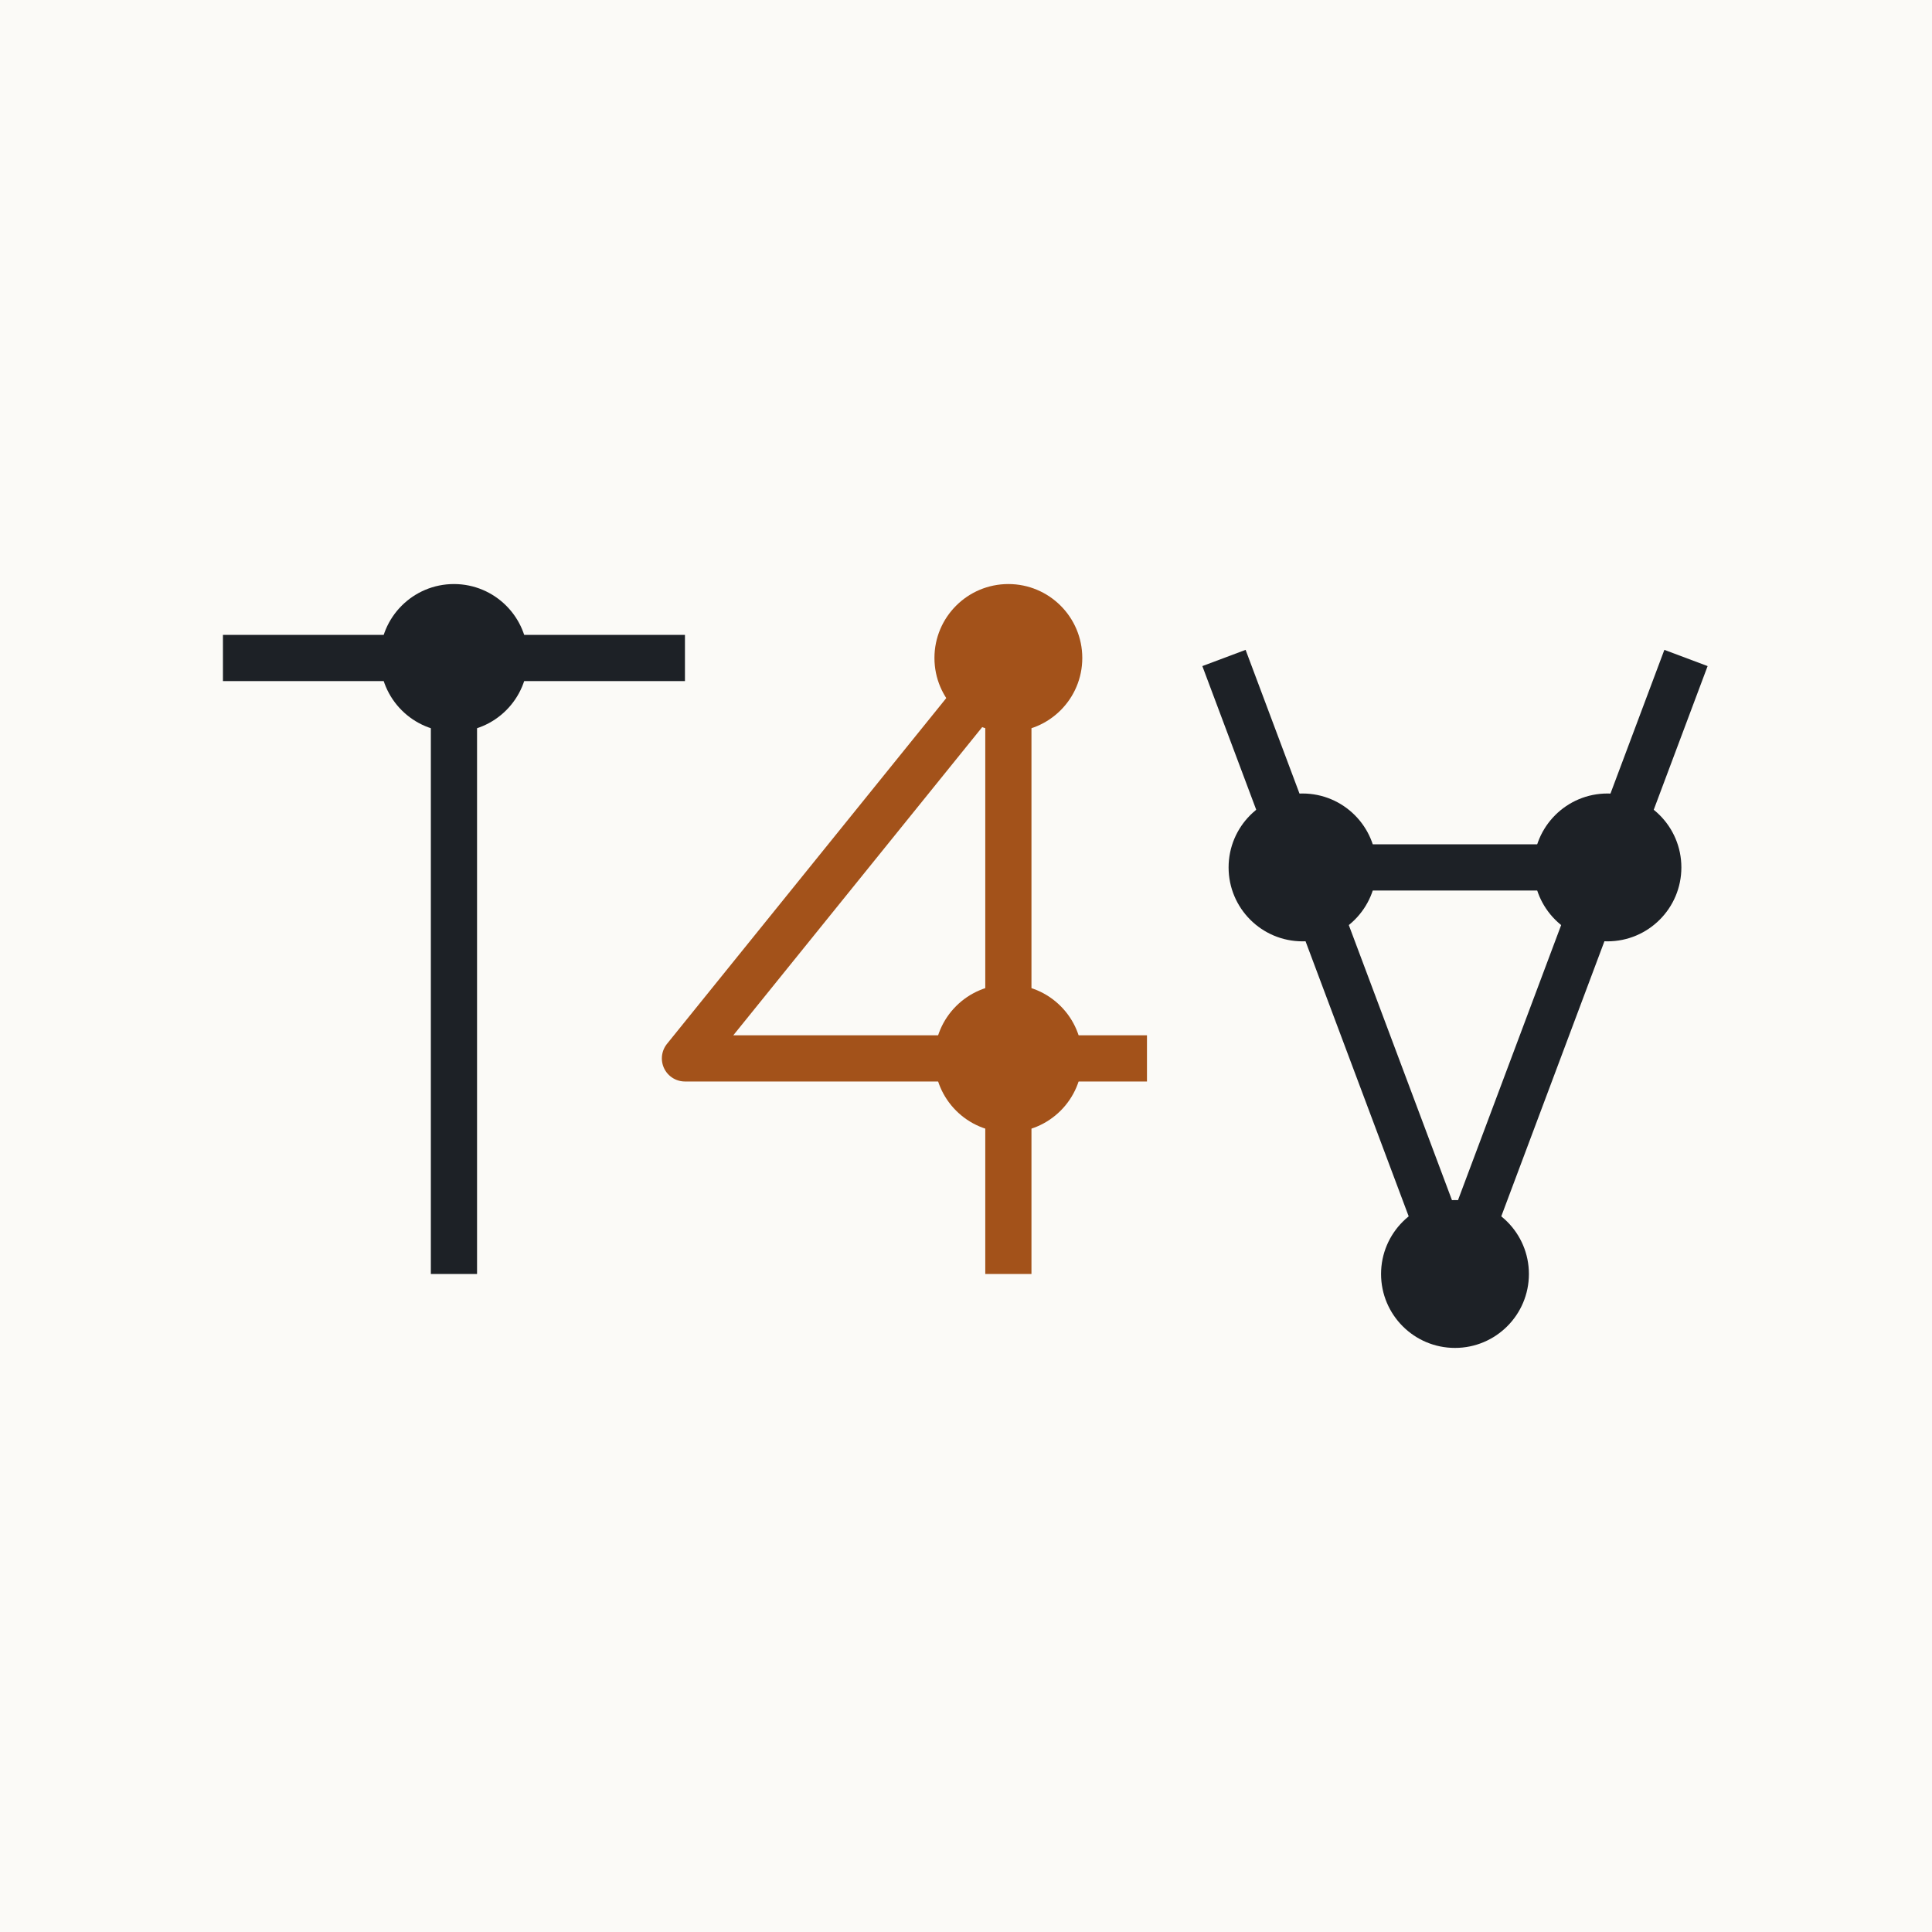
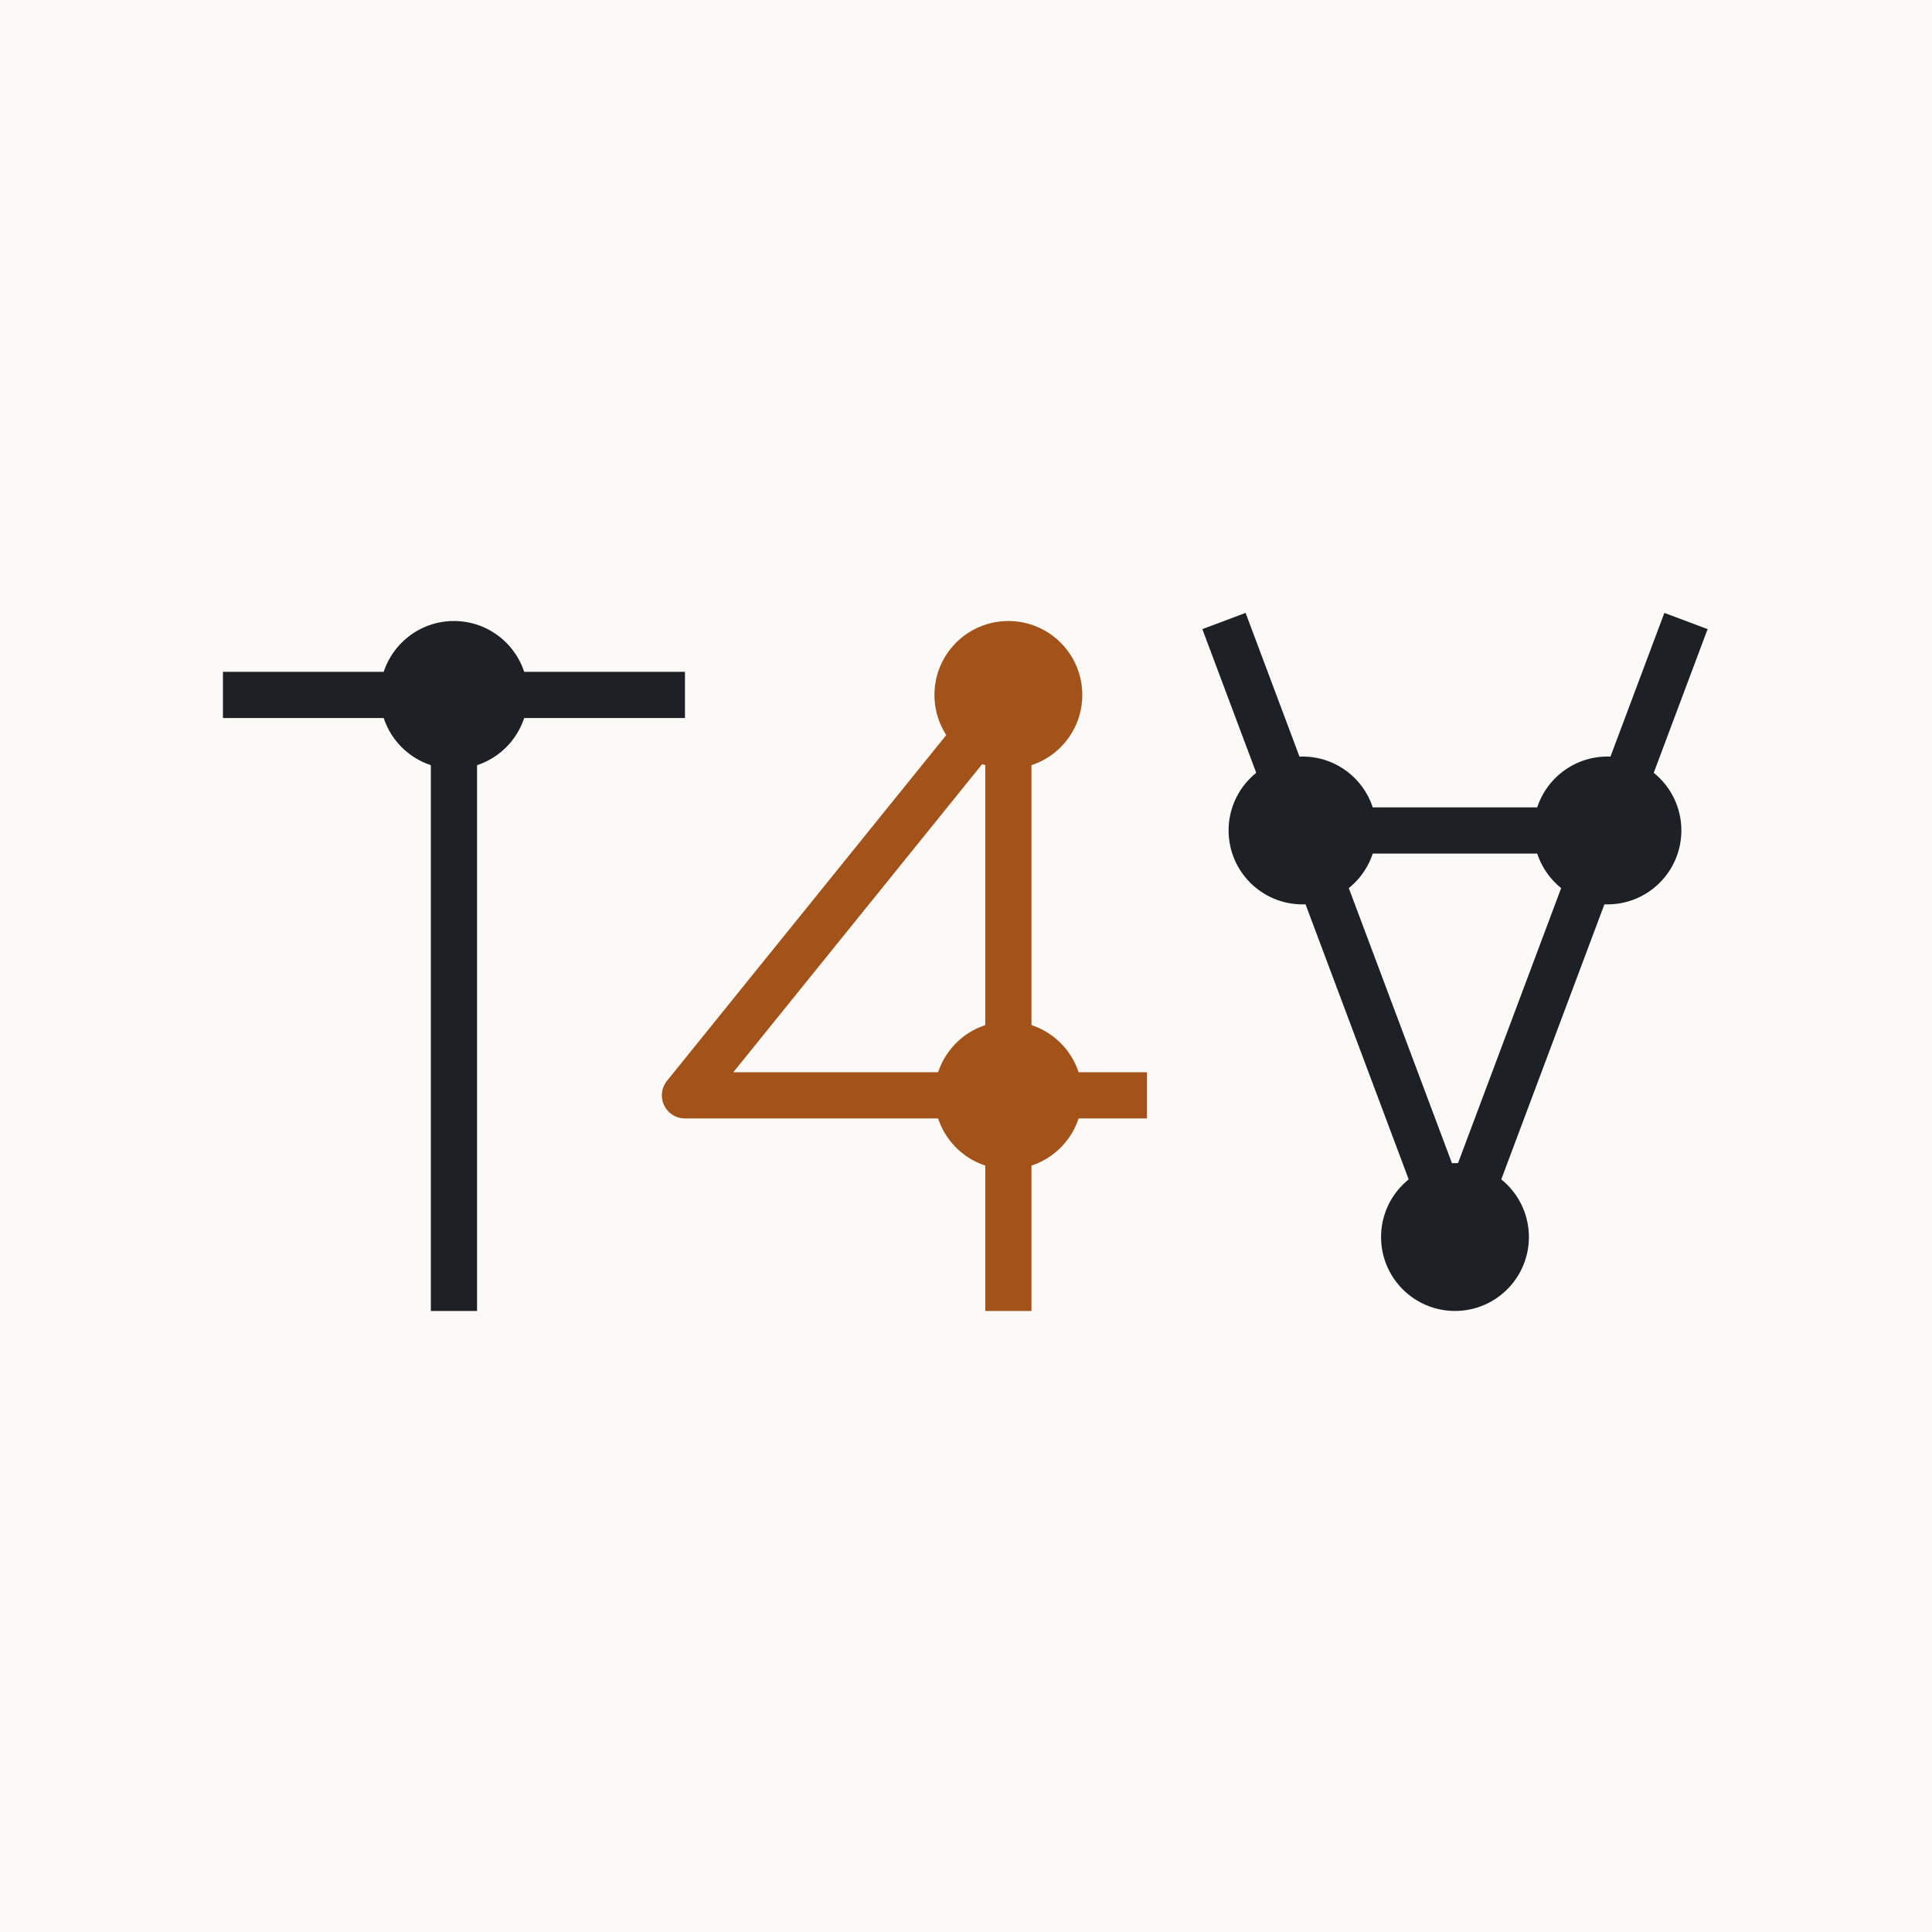
- <svg xmlns="http://www.w3.org/2000/svg" viewBox="-72.38 -173.62 627.25 627.25" role="img" aria-labelledby="t">
+ <svg xmlns="http://www.w3.org/2000/svg" viewBox="-72.38 -185.62 627.25 627.25" role="img" aria-labelledby="t">
  <rect x="-1000" y="-1000" width="3000" height="3000" fill="#fbfaf7" />
  <g fill="none" stroke-width="15.00" stroke-linecap="butt" stroke-linejoin="round">
    <g stroke="#1d2126">
      <path d="M0.0 40.0H150.0M75.0 40.0V240.0" />
-       <path d="M325.0 40.0L400.0 240.0L475.0 40.0M350.50 108.00H449.50" />
+       <path d="M325.0 16.0L400.0 216.0L475.0 16.0M350.50 84.00H449.50" />
    </g>
    <g stroke="#a3521a">
      <path d="M255.0 40.0L150.0 170.0H300.0M255.0 40.0V240.0" />
    </g>
  </g>
  <g fill="#1d2126">
    <circle cx="75.00" cy="40.00" r="24.00" />
-     <circle cx="350.50" cy="108.00" r="24.00" />
-     <circle cx="449.50" cy="108.00" r="24.00" />
-     <circle cx="400.00" cy="240.00" r="24.00" />
+     <circle cx="350.50" cy="84.00" r="24.00" />
+     <circle cx="449.50" cy="84.00" r="24.00" />
+     <circle cx="400.00" cy="216.00" r="24.00" />
  </g>
  <g fill="#a3521a">
    <circle cx="255.00" cy="40.00" r="24.00" />
    <circle cx="255.00" cy="170.00" r="24.00" />
  </g>
</svg>
